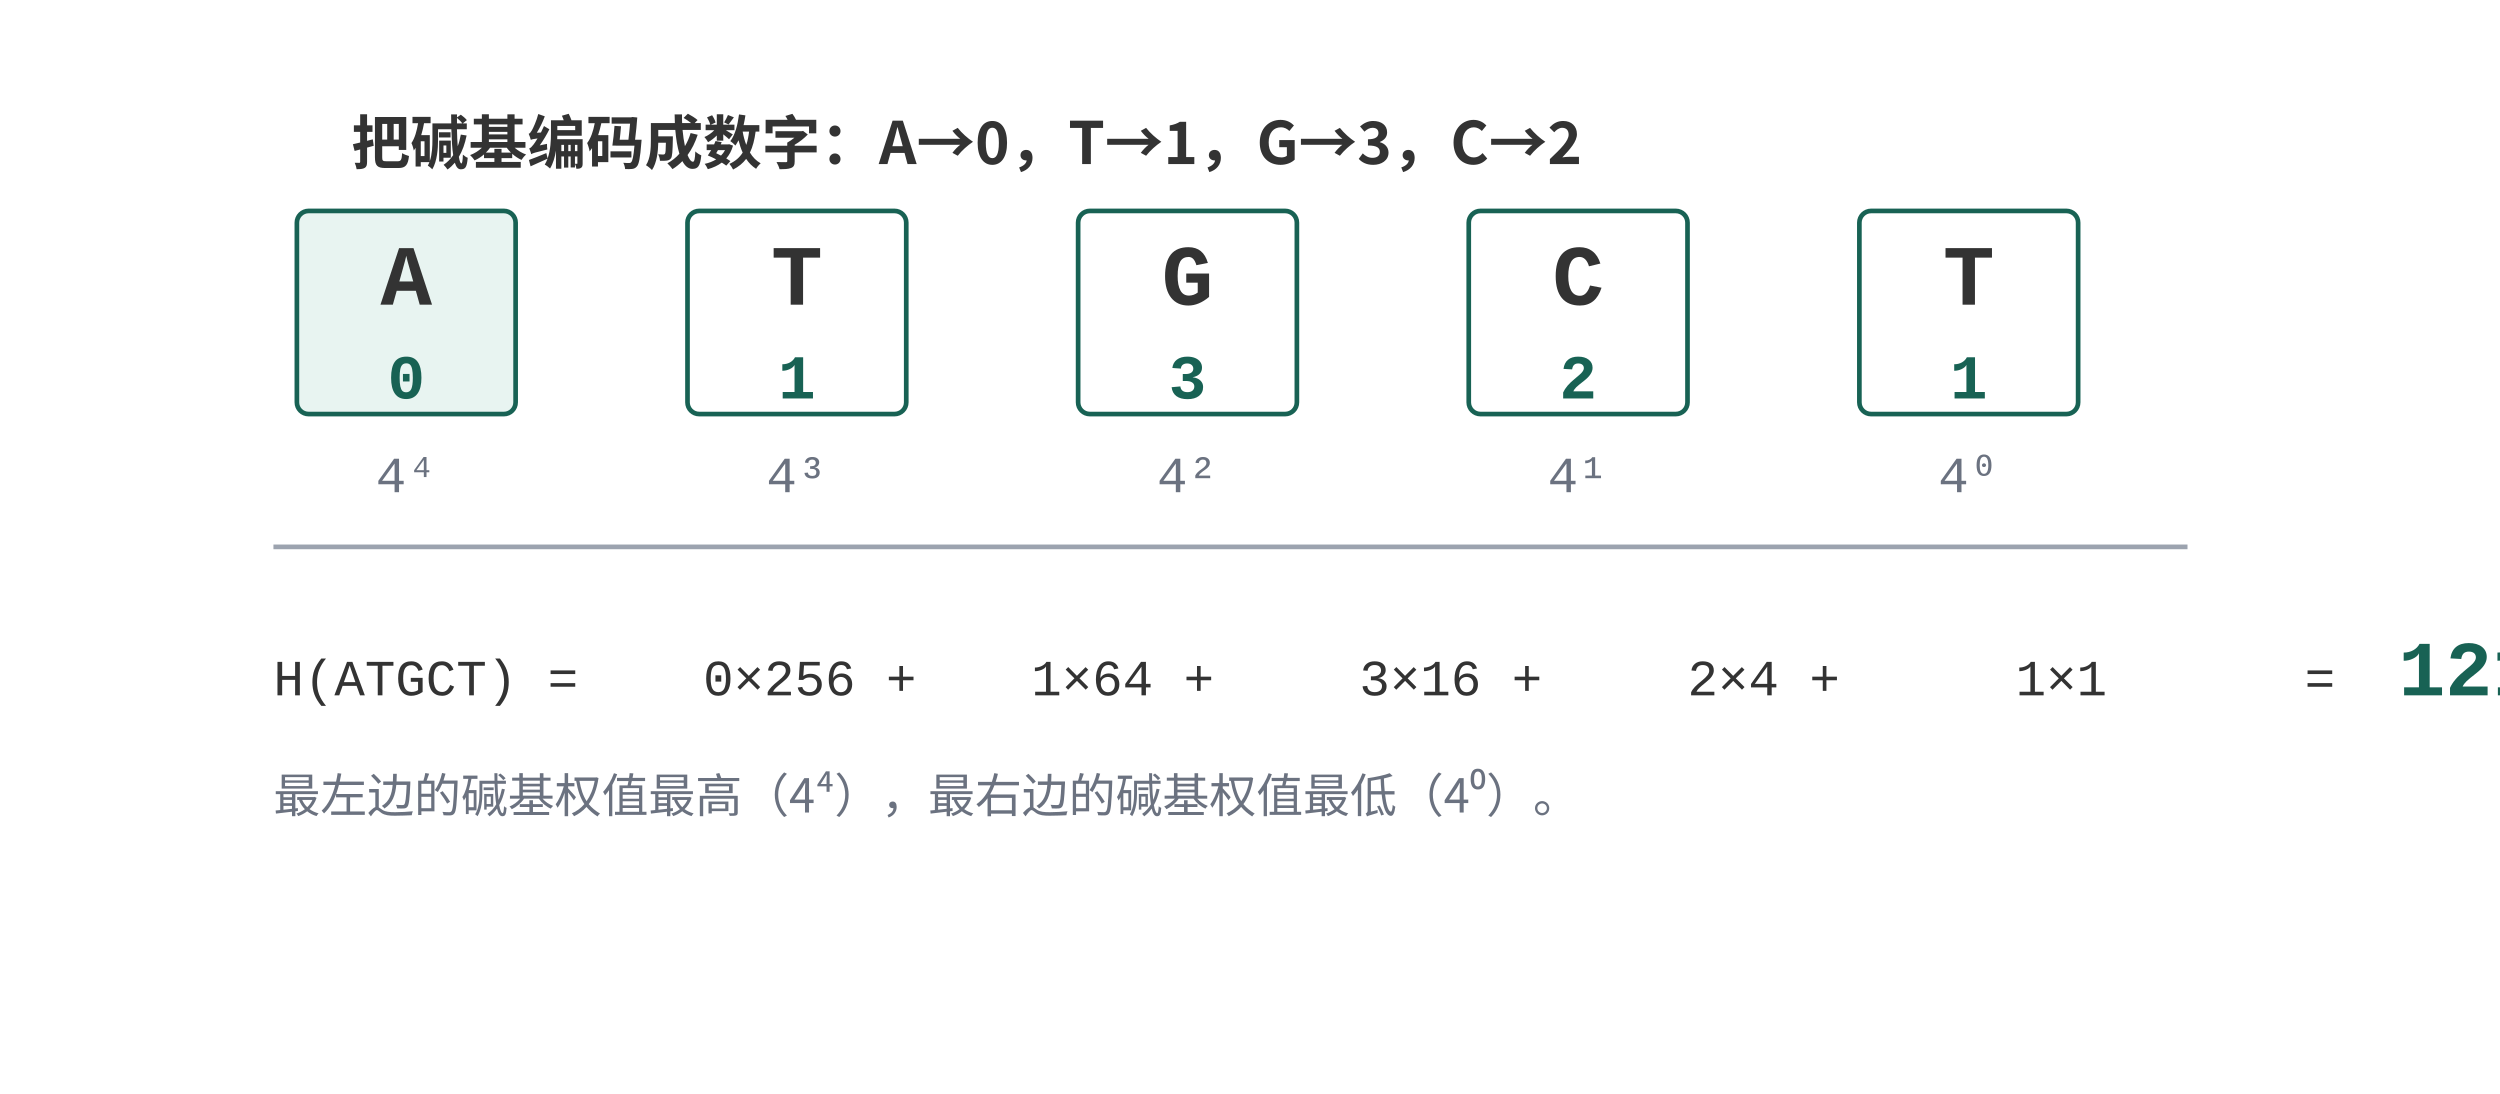
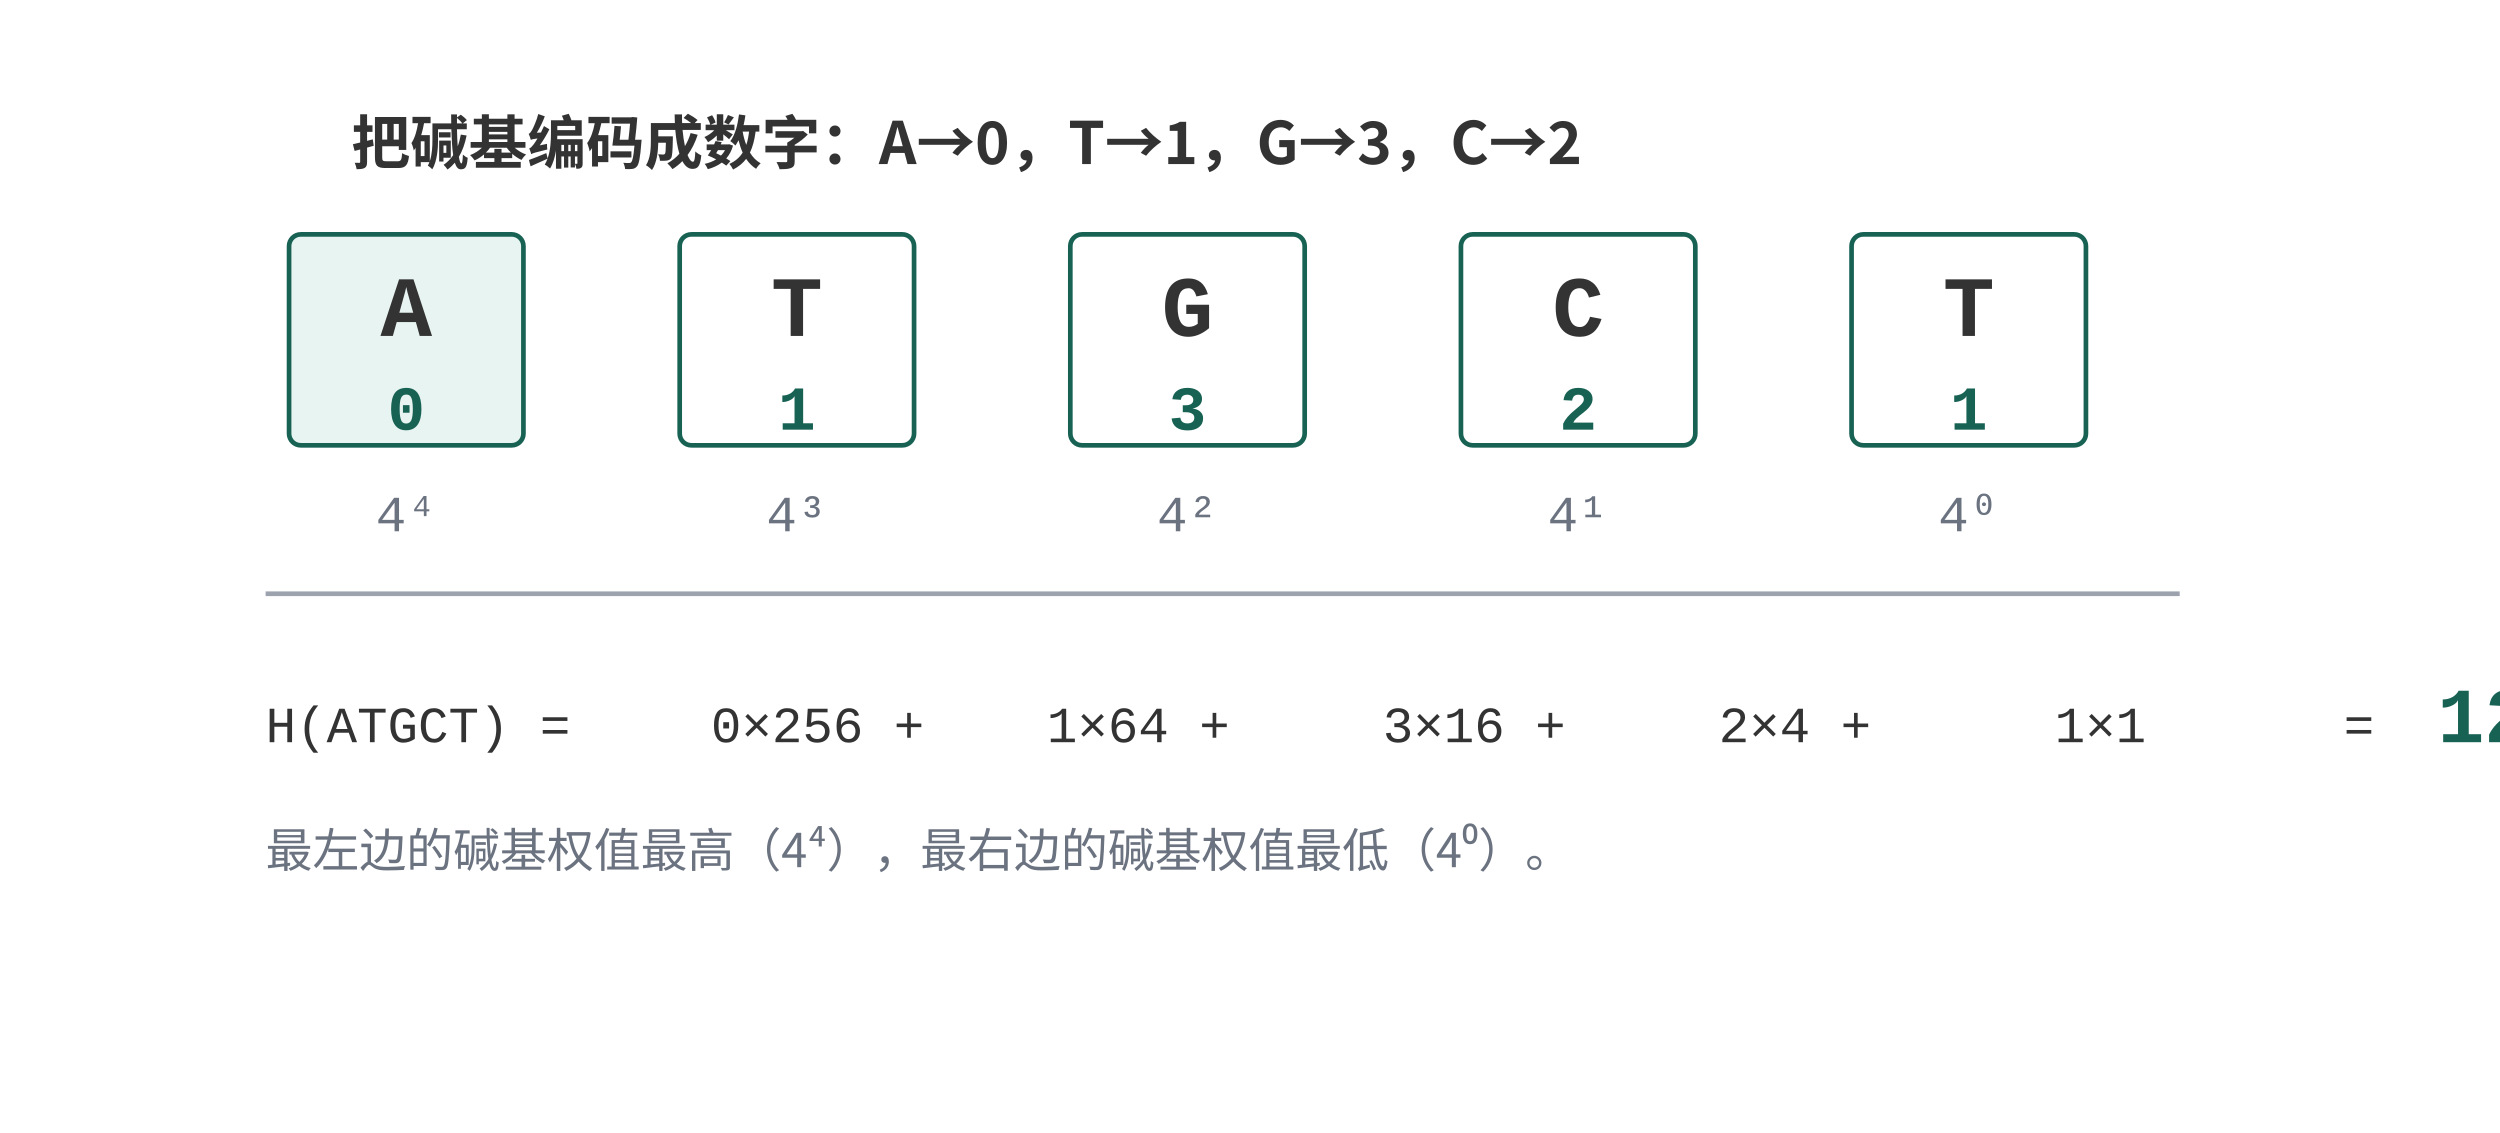
- <svg xmlns="http://www.w3.org/2000/svg" viewBox="0 0 640 280" role="img" aria-labelledby="t d">
+ <svg xmlns="http://www.w3.org/2000/svg" viewBox="0 0 640 290" role="img" aria-labelledby="t d">
  <text x="90" y="42" font-family="'PingFang SC', 'Hiragino Sans GB', 'Microsoft YaHei', 'Noto Sans CJK SC', sans-serif" font-size="15" fill="#333333" font-weight="bold" text-anchor="start">把碱基编码成数字：A→0，T→1，G→3，C→2</text>
-   <rect x="76" y="54" width="56" height="52" rx="3" fill="#e8f4f1" stroke="#186254" stroke-width="1.2" />
-   <text x="104" y="78" font-family="ui-monospace, 'SFMono-Regular', Menlo, Consolas, 'Liberation Mono', monospace" font-size="22" fill="#333333" font-weight="bold" text-anchor="middle">A</text>
-   <text x="104" y="102" font-family="ui-monospace, 'SFMono-Regular', Menlo, Consolas, 'Liberation Mono', monospace" font-size="16" fill="#186254" font-weight="bold" text-anchor="middle">0</text>
-   <text x="104" y="126" font-family="ui-monospace, 'SFMono-Regular', Menlo, Consolas, 'Liberation Mono', monospace" font-size="13" fill="#6b7280" font-weight="normal" text-anchor="middle">4⁴</text>
-   <rect x="176" y="54" width="56" height="52" rx="3" fill="none" stroke="#186254" stroke-width="1.2" />
-   <text x="204" y="78" font-family="ui-monospace, 'SFMono-Regular', Menlo, Consolas, 'Liberation Mono', monospace" font-size="22" fill="#333333" font-weight="bold" text-anchor="middle">T</text>
-   <text x="204" y="102" font-family="ui-monospace, 'SFMono-Regular', Menlo, Consolas, 'Liberation Mono', monospace" font-size="16" fill="#186254" font-weight="bold" text-anchor="middle">1</text>
-   <text x="204" y="126" font-family="ui-monospace, 'SFMono-Regular', Menlo, Consolas, 'Liberation Mono', monospace" font-size="13" fill="#6b7280" font-weight="normal" text-anchor="middle">4³</text>
-   <rect x="276" y="54" width="56" height="52" rx="3" fill="none" stroke="#186254" stroke-width="1.2" />
-   <text x="304" y="78" font-family="ui-monospace, 'SFMono-Regular', Menlo, Consolas, 'Liberation Mono', monospace" font-size="22" fill="#333333" font-weight="bold" text-anchor="middle">G</text>
-   <text x="304" y="102" font-family="ui-monospace, 'SFMono-Regular', Menlo, Consolas, 'Liberation Mono', monospace" font-size="16" fill="#186254" font-weight="bold" text-anchor="middle">3</text>
-   <text x="304" y="126" font-family="ui-monospace, 'SFMono-Regular', Menlo, Consolas, 'Liberation Mono', monospace" font-size="13" fill="#6b7280" font-weight="normal" text-anchor="middle">4²</text>
-   <rect x="376" y="54" width="56" height="52" rx="3" fill="none" stroke="#186254" stroke-width="1.2" />
-   <text x="404" y="78" font-family="ui-monospace, 'SFMono-Regular', Menlo, Consolas, 'Liberation Mono', monospace" font-size="22" fill="#333333" font-weight="bold" text-anchor="middle">C</text>
-   <text x="404" y="102" font-family="ui-monospace, 'SFMono-Regular', Menlo, Consolas, 'Liberation Mono', monospace" font-size="16" fill="#186254" font-weight="bold" text-anchor="middle">2</text>
-   <text x="404" y="126" font-family="ui-monospace, 'SFMono-Regular', Menlo, Consolas, 'Liberation Mono', monospace" font-size="13" fill="#6b7280" font-weight="normal" text-anchor="middle">4¹</text>
-   <rect x="476" y="54" width="56" height="52" rx="3" fill="none" stroke="#186254" stroke-width="1.2" />
-   <text x="504" y="78" font-family="ui-monospace, 'SFMono-Regular', Menlo, Consolas, 'Liberation Mono', monospace" font-size="22" fill="#333333" font-weight="bold" text-anchor="middle">T</text>
-   <text x="504" y="102" font-family="ui-monospace, 'SFMono-Regular', Menlo, Consolas, 'Liberation Mono', monospace" font-size="16" fill="#186254" font-weight="bold" text-anchor="middle">1</text>
-   <text x="504" y="126" font-family="ui-monospace, 'SFMono-Regular', Menlo, Consolas, 'Liberation Mono', monospace" font-size="13" fill="#6b7280" font-weight="normal" text-anchor="middle">4⁰</text>
-   <line x1="70" y1="140" x2="560" y2="140" stroke="#9ca3af" stroke-width="1.2" />
-   <text x="70" y="178" font-family="ui-monospace, 'SFMono-Regular', Menlo, Consolas, 'Liberation Mono', monospace" font-size="13" fill="#333333" font-weight="normal" text-anchor="start">H(ATGCT) =</text>
-   <text x="180" y="178" font-family="ui-monospace, 'SFMono-Regular', Menlo, Consolas, 'Liberation Mono', monospace" font-size="13" fill="#333333" font-weight="normal" text-anchor="start">0×256 +</text>
-   <text x="264" y="178" font-family="ui-monospace, 'SFMono-Regular', Menlo, Consolas, 'Liberation Mono', monospace" font-size="13" fill="#333333" font-weight="normal" text-anchor="start">1×64 +</text>
-   <text x="348" y="178" font-family="ui-monospace, 'SFMono-Regular', Menlo, Consolas, 'Liberation Mono', monospace" font-size="13" fill="#333333" font-weight="normal" text-anchor="start">3×16 +</text>
-   <text x="432" y="178" font-family="ui-monospace, 'SFMono-Regular', Menlo, Consolas, 'Liberation Mono', monospace" font-size="13" fill="#333333" font-weight="normal" text-anchor="start">2×4 +</text>
-   <text x="516" y="178" font-family="ui-monospace, 'SFMono-Regular', Menlo, Consolas, 'Liberation Mono', monospace" font-size="13" fill="#333333" font-weight="normal" text-anchor="start">1×1</text>
-   <text x="590" y="178" font-family="ui-monospace, 'SFMono-Regular', Menlo, Consolas, 'Liberation Mono', monospace" font-size="13" fill="#333333" font-weight="normal" text-anchor="start">=</text>
-   <text x="614" y="178" font-family="ui-monospace, 'SFMono-Regular', Menlo, Consolas, 'Liberation Mono', monospace" font-size="20" fill="#186254" font-weight="bold" text-anchor="start">121</text>
-   <text x="70" y="208" font-family="'PingFang SC', 'Hiragino Sans GB', 'Microsoft YaHei', 'Noto Sans CJK SC', sans-serif" font-size="12" fill="#6b7280" font-weight="normal" text-anchor="start">最左边的碱基权值最高（4⁴），最右边的碱基权值最低（4⁰）。</text>
+   <rect x="74" y="60" width="60" height="54" rx="3" fill="#e8f4f1" stroke="#186254" stroke-width="1.2" />
+   <text x="104" y="86" font-family="ui-monospace, 'SFMono-Regular', Menlo, Consolas, 'Liberation Mono', monospace" font-size="22" fill="#333333" font-weight="bold" text-anchor="middle">A</text>
+   <text x="104" y="110" font-family="ui-monospace, 'SFMono-Regular', Menlo, Consolas, 'Liberation Mono', monospace" font-size="16" fill="#186254" font-weight="bold" text-anchor="middle">0</text>
+   <text x="104" y="136" font-family="ui-monospace, 'SFMono-Regular', Menlo, Consolas, 'Liberation Mono', monospace" font-size="13" fill="#6b7280" font-weight="normal" text-anchor="middle">4⁴</text>
+   <rect x="174" y="60" width="60" height="54" rx="3" fill="none" stroke="#186254" stroke-width="1.2" />
+   <text x="204" y="86" font-family="ui-monospace, 'SFMono-Regular', Menlo, Consolas, 'Liberation Mono', monospace" font-size="22" fill="#333333" font-weight="bold" text-anchor="middle">T</text>
+   <text x="204" y="110" font-family="ui-monospace, 'SFMono-Regular', Menlo, Consolas, 'Liberation Mono', monospace" font-size="16" fill="#186254" font-weight="bold" text-anchor="middle">1</text>
+   <text x="204" y="136" font-family="ui-monospace, 'SFMono-Regular', Menlo, Consolas, 'Liberation Mono', monospace" font-size="13" fill="#6b7280" font-weight="normal" text-anchor="middle">4³</text>
+   <rect x="274" y="60" width="60" height="54" rx="3" fill="none" stroke="#186254" stroke-width="1.2" />
+   <text x="304" y="86" font-family="ui-monospace, 'SFMono-Regular', Menlo, Consolas, 'Liberation Mono', monospace" font-size="22" fill="#333333" font-weight="bold" text-anchor="middle">G</text>
+   <text x="304" y="110" font-family="ui-monospace, 'SFMono-Regular', Menlo, Consolas, 'Liberation Mono', monospace" font-size="16" fill="#186254" font-weight="bold" text-anchor="middle">3</text>
+   <text x="304" y="136" font-family="ui-monospace, 'SFMono-Regular', Menlo, Consolas, 'Liberation Mono', monospace" font-size="13" fill="#6b7280" font-weight="normal" text-anchor="middle">4²</text>
+   <rect x="374" y="60" width="60" height="54" rx="3" fill="none" stroke="#186254" stroke-width="1.2" />
+   <text x="404" y="86" font-family="ui-monospace, 'SFMono-Regular', Menlo, Consolas, 'Liberation Mono', monospace" font-size="22" fill="#333333" font-weight="bold" text-anchor="middle">C</text>
+   <text x="404" y="110" font-family="ui-monospace, 'SFMono-Regular', Menlo, Consolas, 'Liberation Mono', monospace" font-size="16" fill="#186254" font-weight="bold" text-anchor="middle">2</text>
+   <text x="404" y="136" font-family="ui-monospace, 'SFMono-Regular', Menlo, Consolas, 'Liberation Mono', monospace" font-size="13" fill="#6b7280" font-weight="normal" text-anchor="middle">4¹</text>
+   <rect x="474" y="60" width="60" height="54" rx="3" fill="none" stroke="#186254" stroke-width="1.2" />
+   <text x="504" y="86" font-family="ui-monospace, 'SFMono-Regular', Menlo, Consolas, 'Liberation Mono', monospace" font-size="22" fill="#333333" font-weight="bold" text-anchor="middle">T</text>
+   <text x="504" y="110" font-family="ui-monospace, 'SFMono-Regular', Menlo, Consolas, 'Liberation Mono', monospace" font-size="16" fill="#186254" font-weight="bold" text-anchor="middle">1</text>
+   <text x="504" y="136" font-family="ui-monospace, 'SFMono-Regular', Menlo, Consolas, 'Liberation Mono', monospace" font-size="13" fill="#6b7280" font-weight="normal" text-anchor="middle">4⁰</text>
+   <line x1="68" y1="152" x2="558" y2="152" stroke="#9ca3af" stroke-width="1.2" />
+   <text x="68" y="190" font-family="ui-monospace, 'SFMono-Regular', Menlo, Consolas, 'Liberation Mono', monospace" font-size="13" fill="#333333" font-weight="normal" text-anchor="start">H(ATGCT) =</text>
+   <text x="182" y="190" font-family="ui-monospace, 'SFMono-Regular', Menlo, Consolas, 'Liberation Mono', monospace" font-size="13" fill="#333333" font-weight="normal" text-anchor="start">0×256 +</text>
+   <text x="268" y="190" font-family="ui-monospace, 'SFMono-Regular', Menlo, Consolas, 'Liberation Mono', monospace" font-size="13" fill="#333333" font-weight="normal" text-anchor="start">1×64 +</text>
+   <text x="354" y="190" font-family="ui-monospace, 'SFMono-Regular', Menlo, Consolas, 'Liberation Mono', monospace" font-size="13" fill="#333333" font-weight="normal" text-anchor="start">3×16 +</text>
+   <text x="440" y="190" font-family="ui-monospace, 'SFMono-Regular', Menlo, Consolas, 'Liberation Mono', monospace" font-size="13" fill="#333333" font-weight="normal" text-anchor="start">2×4 +</text>
+   <text x="526" y="190" font-family="ui-monospace, 'SFMono-Regular', Menlo, Consolas, 'Liberation Mono', monospace" font-size="13" fill="#333333" font-weight="normal" text-anchor="start">1×1</text>
+   <text x="600" y="190" font-family="ui-monospace, 'SFMono-Regular', Menlo, Consolas, 'Liberation Mono', monospace" font-size="13" fill="#333333" font-weight="normal" text-anchor="start">=</text>
+   <text x="624" y="190" font-family="ui-monospace, 'SFMono-Regular', Menlo, Consolas, 'Liberation Mono', monospace" font-size="20" fill="#186254" font-weight="bold" text-anchor="start">121</text>
+   <text x="68" y="222" font-family="'PingFang SC', 'Hiragino Sans GB', 'Microsoft YaHei', 'Noto Sans CJK SC', sans-serif" font-size="12" fill="#6b7280" font-weight="normal" text-anchor="start">最左边的碱基权值最高（4⁴），最右边的碱基权值最低（4⁰）。</text>
</svg>
